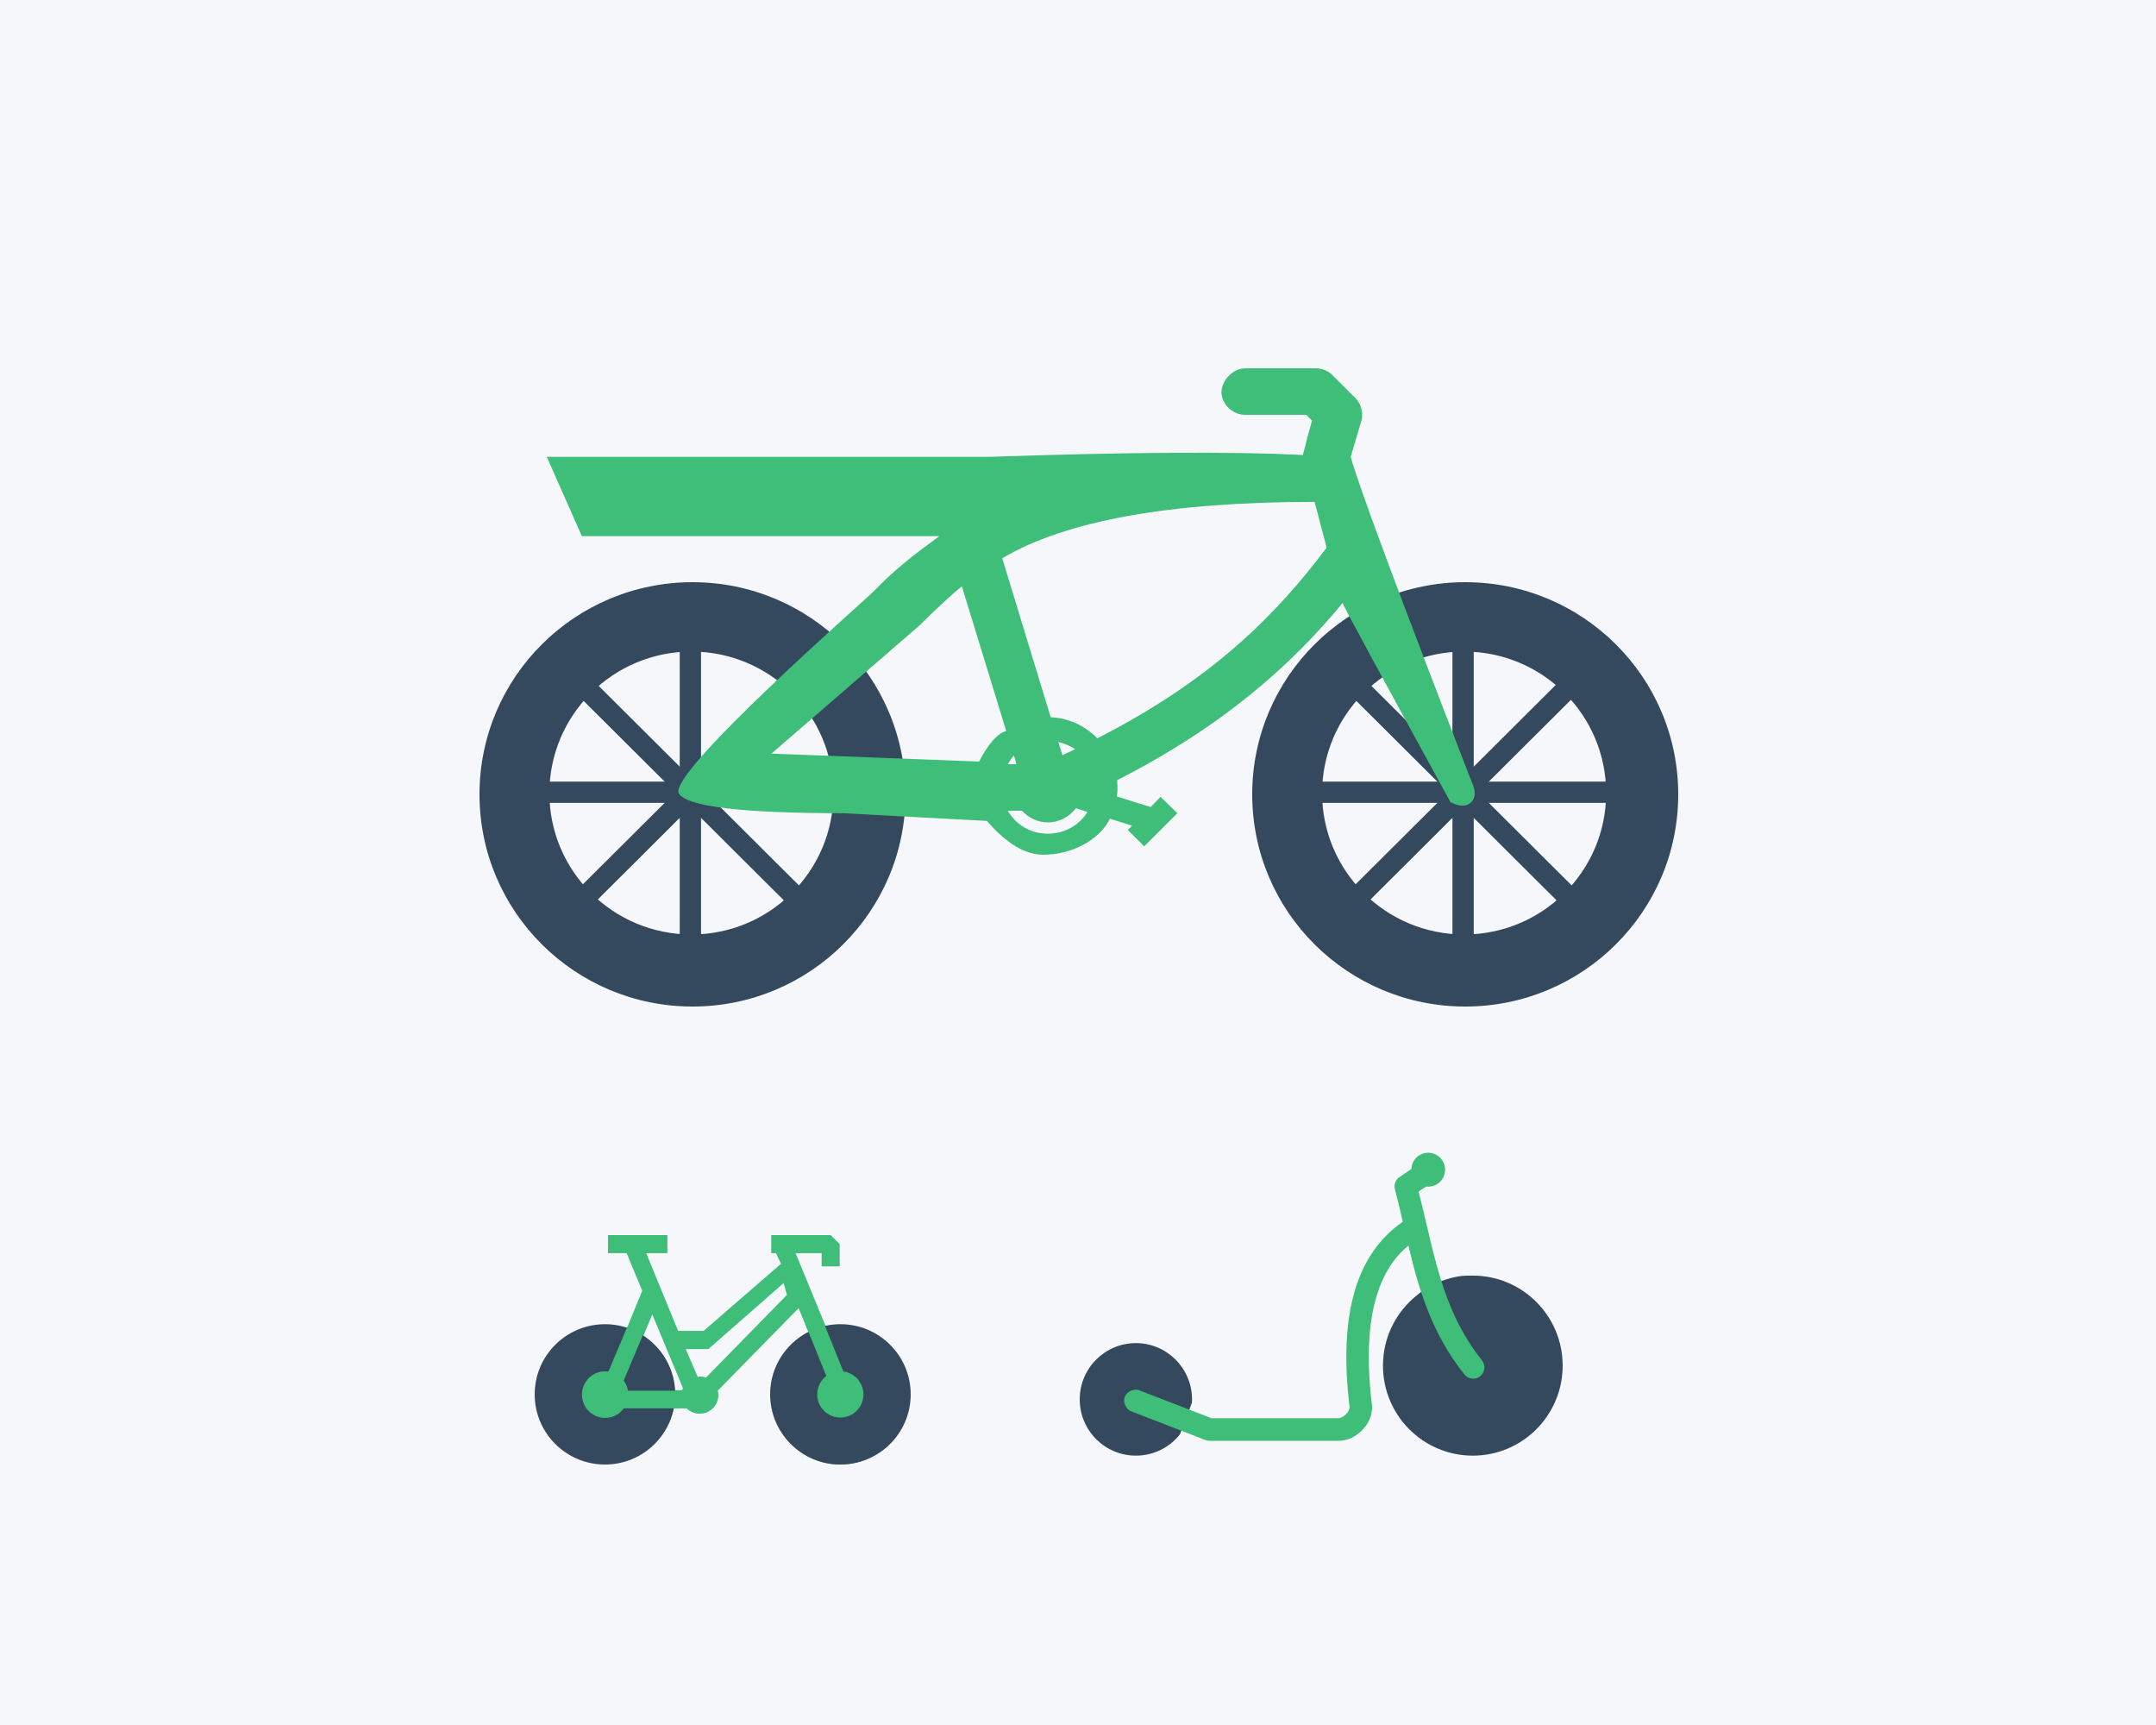
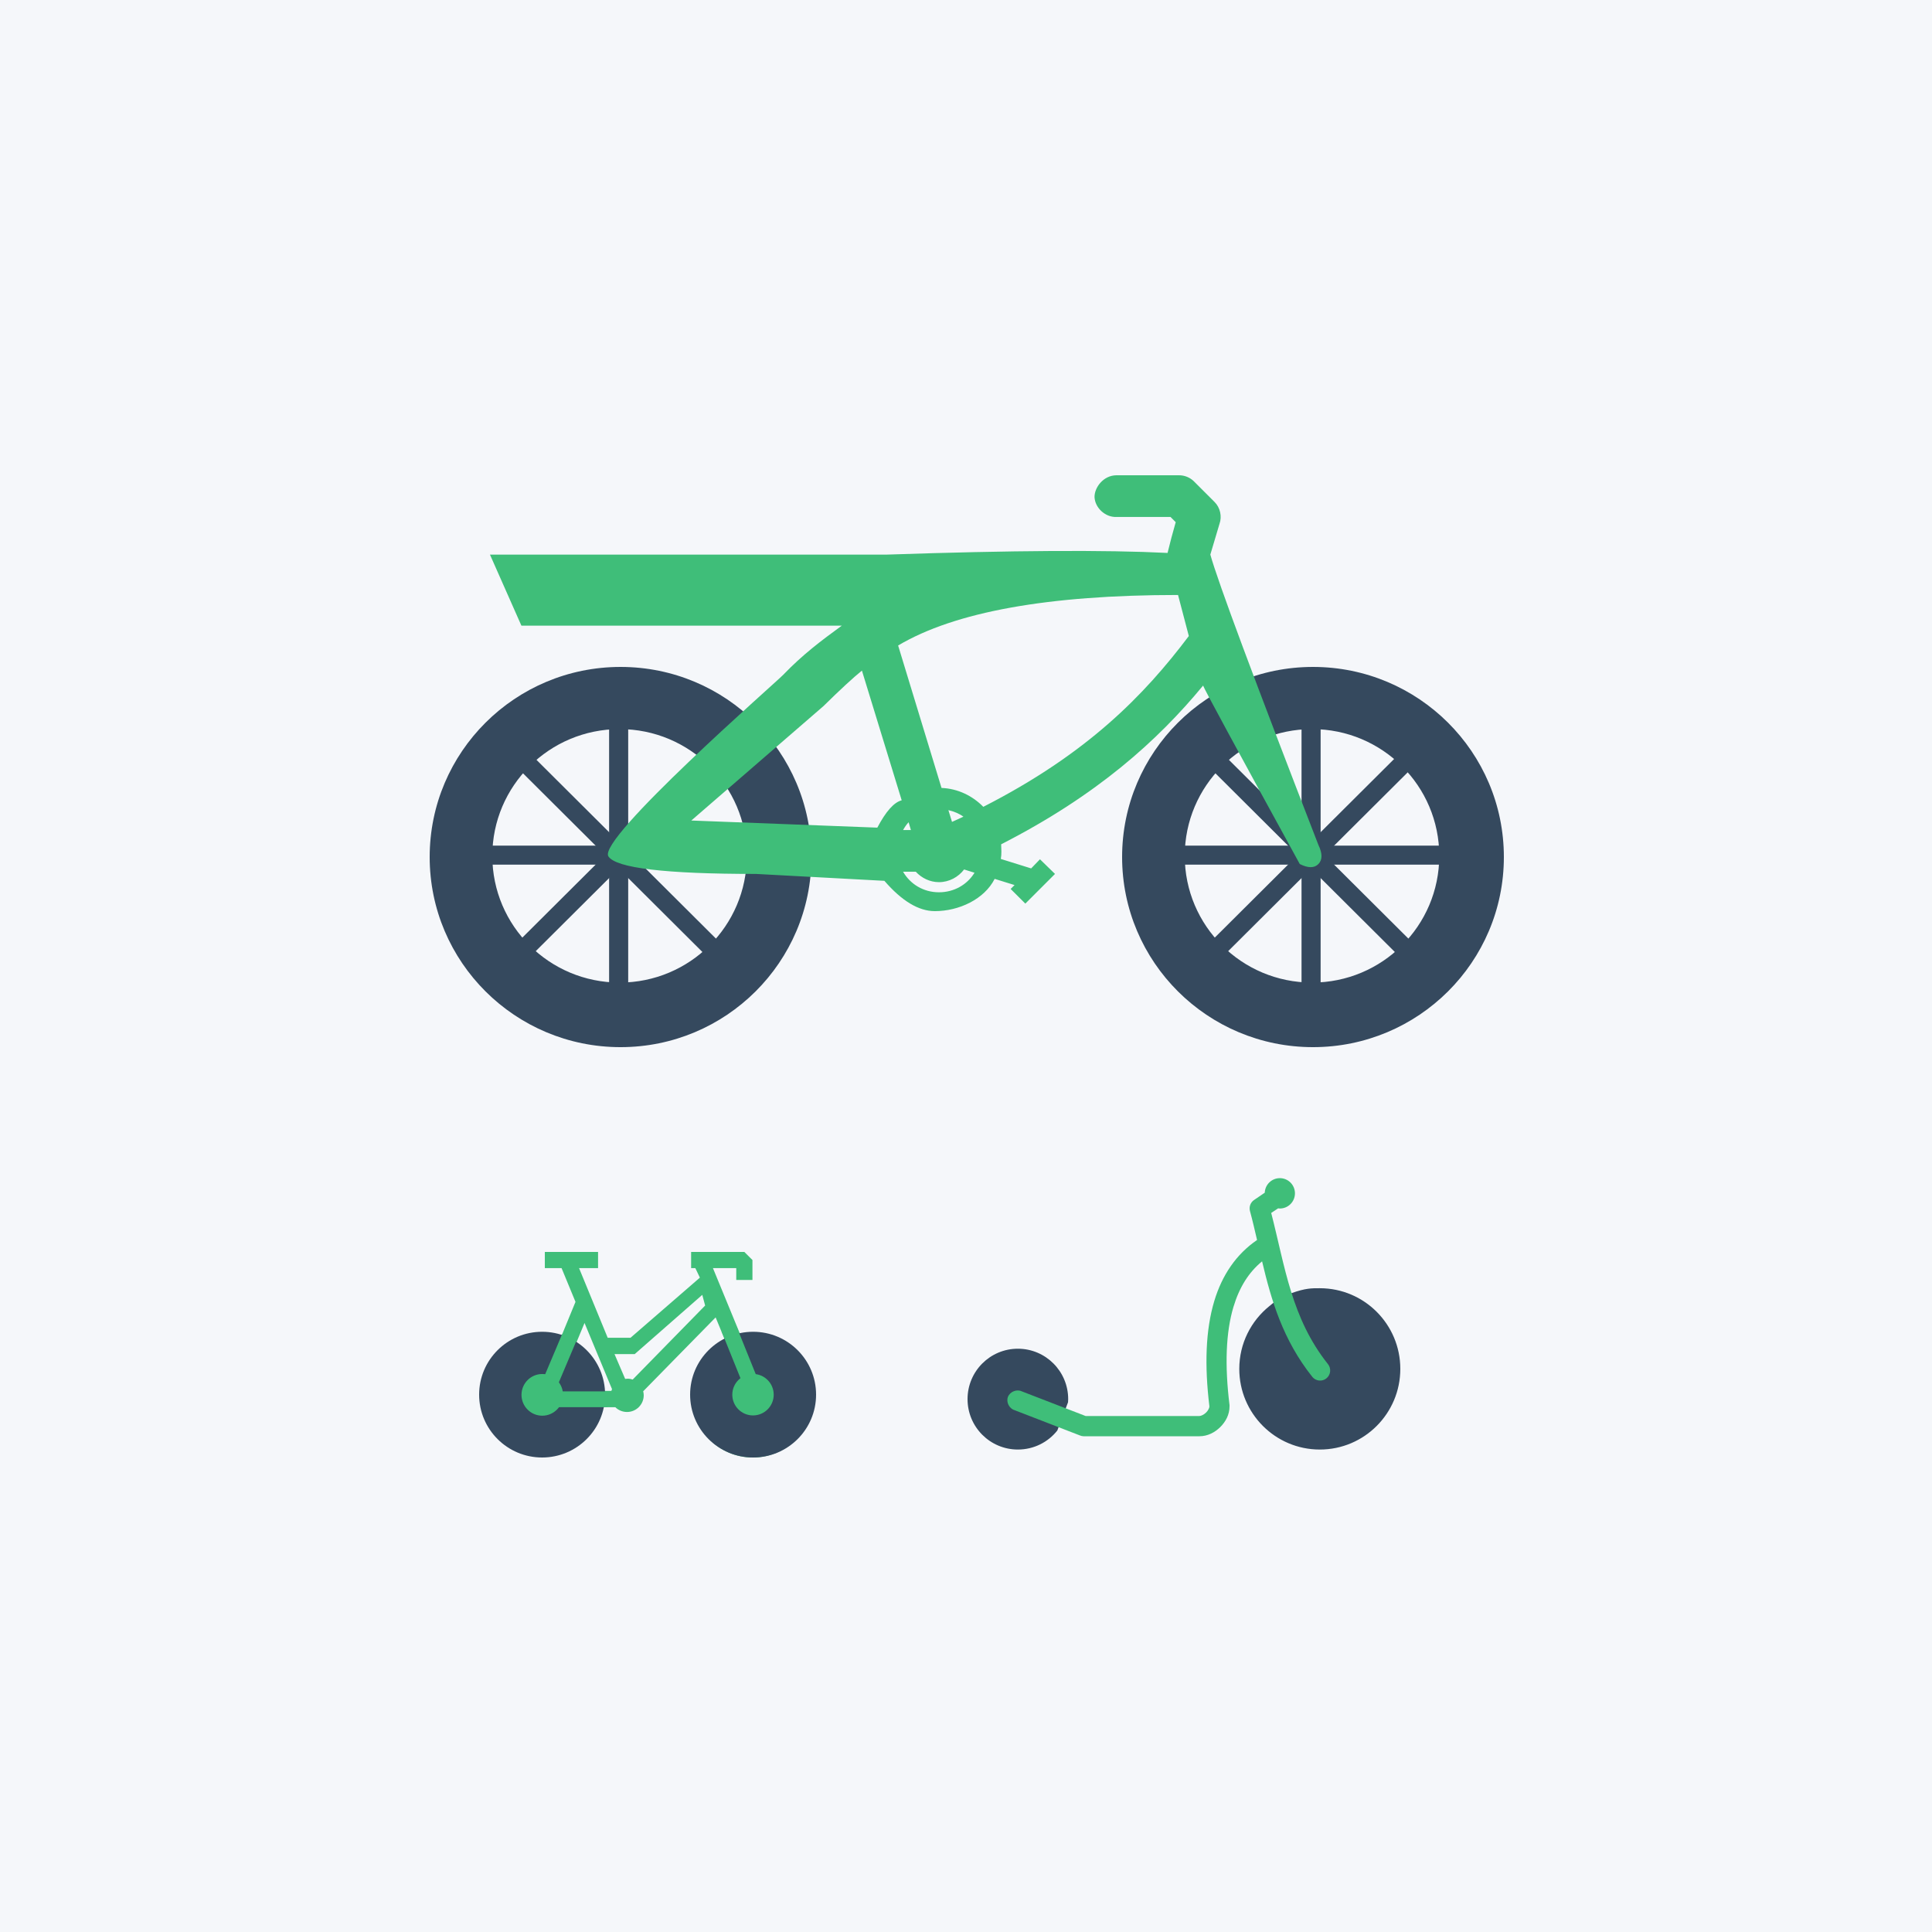
- <svg xmlns="http://www.w3.org/2000/svg" width="1250px" height="1000px" viewBox="0 0 1250 1000" version="1.1">
+ <svg xmlns="http://www.w3.org/2000/svg" width="1250px" height="1250px" viewBox="0 0 1250 1250" version="1.1">
  <g id="Layout_Template" stroke="none" stroke-width="1" fill="none" fill-rule="evenodd">
    <g id="pedelec">
      <g>
-         <rect id="Rectangle" fill="#F5F7FA" x="0" y="0" width="1250" height="1000" />
-         <g id="icon/pedelec" transform="translate(278, 213)">
+         <rect id="Rectangle" fill="#F5F7FA" x="0" y="0" width="1250" height="1250" />
+         <g id="icon/pedelec" transform="translate(278, 307)">
          <g id="pedelec">
            <g id="Group-9" transform="translate(0, 124.501)" fill="#35495E">
              <path d="M123.5,246 C55.293,246 0,190.931 0,123 C0,55.069 55.293,0 123.5,0 C191.707,0 247,55.069 247,123 C247,190.931 191.707,246 123.5,246 Z M122.867,204.223 C168.338,204.223 205.2,167.51 205.2,122.223 C205.2,76.936 168.338,40.223 122.867,40.223 C77.395,40.223 40.533,76.936 40.533,122.223 C40.533,167.51 77.395,204.223 122.867,204.223 Z" id="Combined-Shape" />
              <rect id="Rectangle" x="27.17" y="115.62" width="190.19" height="12.3" />
              <polygon id="Rectangle" transform="translate(122.265, 121.77) scale(-1, -1) rotate(90) translate(-122.265, -121.77) " points="27.555 115.595 216.975 115.595 216.975 127.945 27.555 127.945" />
              <polygon id="Rectangle" transform="translate(122.265, 121.77) scale(-1, -1) rotate(45) translate(-122.265, -121.77) " points="27.375 115.8 217.18 115.415 217.155 127.74 27.35 128.125" />
              <polygon id="Rectangle" transform="translate(122.265, 121.77) scale(-1, -1) rotate(135) translate(-122.265, -121.77) " points="27.35 115.415 217.155 115.8 217.18 128.125 27.375 127.74" />
            </g>
            <g id="Group-9" transform="translate(448, 124.501)" fill="#35495E">
              <path d="M123.5,246 C55.293,246 0,190.931 0,123 C0,55.069 55.293,0 123.5,0 C191.707,0 247,55.069 247,123 C247,190.931 191.707,246 123.5,246 Z M122.867,204.223 C168.338,204.223 205.2,167.51 205.2,122.223 C205.2,76.936 168.338,40.223 122.867,40.223 C77.395,40.223 40.533,76.936 40.533,122.223 C40.533,167.51 77.395,204.223 122.867,204.223 Z" id="Combined-Shape" />
              <rect id="Rectangle" x="27.17" y="115.62" width="190.19" height="12.3" />
              <polygon id="Rectangle" transform="translate(122.265, 121.77) scale(-1, -1) rotate(90) translate(-122.265, -121.77) " points="27.555 115.595 216.975 115.595 216.975 127.945 27.555 127.945" />
              <polygon id="Rectangle" transform="translate(122.265, 121.77) scale(-1, -1) rotate(45) translate(-122.265, -121.77) " points="27.375 115.8 217.18 115.415 217.155 127.74 27.35 128.125" />
              <polygon id="Rectangle" transform="translate(122.265, 121.77) scale(-1, -1) rotate(135) translate(-122.265, -121.77) " points="27.35 115.415 217.155 115.8 217.18 128.125 27.375 127.74" />
            </g>
            <path d="M444.295,27.467 L479.321,27.467 L482.687,30.85 C480.802,37.322 478.917,44.492 477.41,50.749 C437.312,48.726 376.867,49.082 296.074,51.819 L39,51.819 L59.355,97.812 L266.627,97.812 C253.381,107.452 241.272,116.562 228.698,129.639 C223.767,134.768 108.198,235.748 115.642,247.09 C120.604,254.651 152.432,258.432 211.124,258.432 L294.199,262.89 C305.506,275.964 316.38,282.501 326.823,282.501 C342.487,282.501 358.868,274.786 365.545,261.628 L378.414,265.629 L375.883,268.153 L385.387,277.632 L404.583,258.432 L394.864,248.952 L389.156,254.86 L369.529,248.738 C370.121,245.461 369.852,242.346 369.744,239.258 C431.936,207.49 471.164,171.989 500.401,136.565 C501.047,138.642 521.896,177.127 562.948,252.022 C568.341,254.73 572.362,254.73 575.012,252.022 C577.663,249.313 577.663,245.204 575.012,239.692 C533.312,132.112 510.002,69.487 505.085,51.819 L511.008,31.92 C512.731,27.14 511.465,21.394 507.831,17.795 L494.316,4.288 C491.812,1.871 488.312,0.474 484.812,0.501 L444.293,0.501 C435.839,0.582 430.078,8.423 430.159,14.627 C430.483,21.666 437.241,27.789 444.295,27.467 Z M491.167,104.51 C462.252,142.884 425.502,180.667 358.195,215.012 C351.222,207.896 341.772,203.224 331.164,202.794 L303.084,110.633 C339.825,88.846 400.194,77.952 484.191,77.952 C487.244,89.714 489.57,98.566 491.167,104.51 Z M305.398,210.798 C300.436,212.042 295.179,217.937 289.626,228.482 L169.274,223.875 L254.757,149.863 C265.759,139.05 274.06,131.388 279.661,126.876 L305.398,210.798 Z M335.61,217.162 C339.136,217.968 342.475,219.337 345.329,221.378 C342.906,222.533 340.429,223.607 337.952,224.762 L335.61,217.162 Z M309.871,224.976 L311.352,230.025 L306.29,230.025 C307.34,228.199 308.444,226.48 309.871,224.976 Z M345.752,255.536 L352.51,257.658 C347.771,265.365 339.317,270.305 329.491,270.305 C319.449,270.305 310.941,265.042 306.284,257.013 L314.522,257.013 C318.237,261.041 323.595,263.753 329.518,263.753 C336.141,263.753 342.064,260.423 345.78,255.536 L345.752,255.536 Z" id="Fill-1" fill="#3FBE79" />
          </g>
        </g>
-         <g id="icon/miniscooter" transform="translate(626, 668)">
+         <g id="icon/miniscooter" transform="translate(626, 762)">
          <g id="miniscooter">
            <g>
              <path d="M70.368,74.642 C79.527,77.882 72.747,73.427 84.651,82.996 C96.555,92.564 104.186,107.19 104.186,123.665 C104.186,152.484 80.861,175.851 52.093,175.851 C23.325,175.851 0,152.484 0,123.665 C0,94.845 23.325,71.479 52.093,71.479 C57.371,71.478 61.21,71.403 70.368,74.642 Z M280,143.233 C280,161.249 265.425,175.85 247.442,175.85 C237.089,175.85 227.869,171.059 221.904,163.517 L214.985,145.272 C214.947,144.597 214.884,143.921 214.884,143.233 C214.884,125.218 229.459,110.617 247.442,110.617 C265.425,110.617 280,125.218 280,143.233 Z" id="Fill-1" fill="#35495E" transform="translate(140, 123.6647) scale(-1, 1) translate(-140, -123.6647) " />
              <path d="M58.314,0.264 C63.58,0.264 67.879,4.434 68.082,9.678 L75.001,14.385 C77.316,15.945 78.385,18.836 77.647,21.548 C75.968,27.726 74.531,33.98 73.068,40.273 C86.449,49.406 95.695,62.926 100.744,79.769 C106.366,98.508 107.116,121.325 103.899,147.916 L103.899,148.018 C103.924,148.875 104.636,150.525 106.035,151.907 C107.46,153.314 109.33,154.158 110.411,154.158 L183.977,154.158 L225.289,138.195 C228.52,136.622 232.946,138.413 234.243,141.777 C235.54,145.141 233.416,149.349 229.97,150.372 L187.642,166.744 C186.904,167.064 186.103,167.23 185.301,167.256 L110.413,167.256 C104.982,167.256 100.34,164.749 96.881,161.321 C93.421,157.893 90.877,153.327 90.877,147.916 C90.865,147.647 90.865,147.366 90.877,147.097 C94.057,121.324 93.243,99.913 88.334,83.554 C84.518,70.853 78.477,61.196 69.815,54.085 C63.825,79.321 56.422,104.812 37.357,128.78 C35.105,131.607 31.01,132.068 28.199,129.804 C25.388,127.54 24.93,123.421 27.182,120.594 C50.876,90.818 54.896,57.742 63.913,22.772 L59.436,19.804 C59.054,19.855 58.711,19.907 58.316,19.907 C52.924,19.907 48.548,15.506 48.548,10.083 C48.548,4.66 52.924,0.26 58.316,0.26 L58.314,0.264 Z" id="Path" fill="#3FBE79" transform="translate(130.1898, 83.75791) scale(-1, 1) translate(-130.1898, -83.75791) " />
            </g>
          </g>
        </g>
-         <g id="bike" transform="translate(310, 716)">
+         <g id="bike" transform="translate(310, 810)">
          <g id="Group-4" transform="translate(109, 66.5) scale(-1, 1) translate(-109, -66.5) ">
            <g id="Group-3">
              <path d="M175.984,55.545 C172.491,55.545 169.068,56.033 165.785,56.94 L155.657,32.308 L164.668,10.467 L175.495,10.467 L175.495,0 L141.057,0 L141.057,10.467 L153.351,10.467 L134.816,55.545 L120.065,55.545 L75.181,16.625 L78.119,10.467 L80.843,10.467 L80.843,0 L46.405,0 L41.167,5.233 L41.167,18.143 L51.645,18.143 L51.645,10.467 L66.733,10.467 L48.362,55.126 C45.987,54.638 43.472,54.428 40.957,54.428 C19.233,54.428 1.63,72.013 1.63,93.714 C1.63,115.415 19.233,133 40.957,133 C62.681,133 80.285,115.415 80.285,93.714 C80.285,78.223 71.343,64.895 58.351,58.475 L64.987,42.356 L111.857,90.156 C111.648,90.993 111.508,91.83 111.508,92.738 C111.508,98.669 116.328,103.553 122.335,103.553 C125.269,103.553 127.923,102.367 129.879,100.483 L138.471,100.483 C141.684,118.347 157.262,131.954 176.121,131.954 C197.217,131.954 214.333,114.858 214.333,93.783 C214.263,72.639 197.079,55.544 175.982,55.544 L175.984,55.545 Z M123.518,82.146 C123.031,82.076 122.474,82.006 121.987,82.006 C120.804,82.006 119.69,82.216 118.646,82.566 L71.776,34.676 L73.635,27.768 L117.358,66.115 L130.402,66.115 L123.518,82.146 Z M132.022,88.774 L149.807,45.96 L156.064,60.997 C145.941,67.053 138.912,77.635 137.716,89.887 L132.444,89.887 C132.304,89.539 132.163,89.191 132.022,88.773 L132.022,88.774 Z" id="Fill-1" fill="#3FBE79" />
              <ellipse id="Oval" fill="#35495E" cx="177.252" cy="92.327" rx="40.748" ry="40.673" />
              <ellipse id="Oval-2" fill="#35495E" cx="40.748" cy="92.327" rx="40.748" ry="40.673" />
            </g>
            <g id="Group-2" transform="translate(134.8158, 52.81818)" fill="#3FBE79">
              <ellipse id="Oval" cx="42.34" cy="39.648" rx="13.435" ry="13.488" />
              <polygon id="Rectangle" transform="translate(33.99416, 24.11573) rotate(-23) translate(-33.99416, -24.11573) " points="28.936 0.43 39.12 0.416 39.052 47.801 28.868 47.816" />
              <polygon id="Rectangle" transform="translate(23.81609, 42.50909) rotate(-90) translate(-23.81609, -42.50909) " points="18.707 18.896 28.925 18.896 28.925 66.122 18.707 66.122" />
            </g>
            <g id="Group" transform="translate(27.40936, 47.40909)" fill="#3FBE79">
              <ellipse id="Oval" cx="13.397" cy="44.951" rx="13.397" ry="13.417" />
              <polygon id="Rectangle" transform="translate(20.19656, 23.98737) rotate(22) translate(-20.19656, -23.98737) " points="15.109 0.409 25.261 0.414 25.284 47.566 15.133 47.561" />
            </g>
          </g>
        </g>
      </g>
    </g>
  </g>
</svg>
